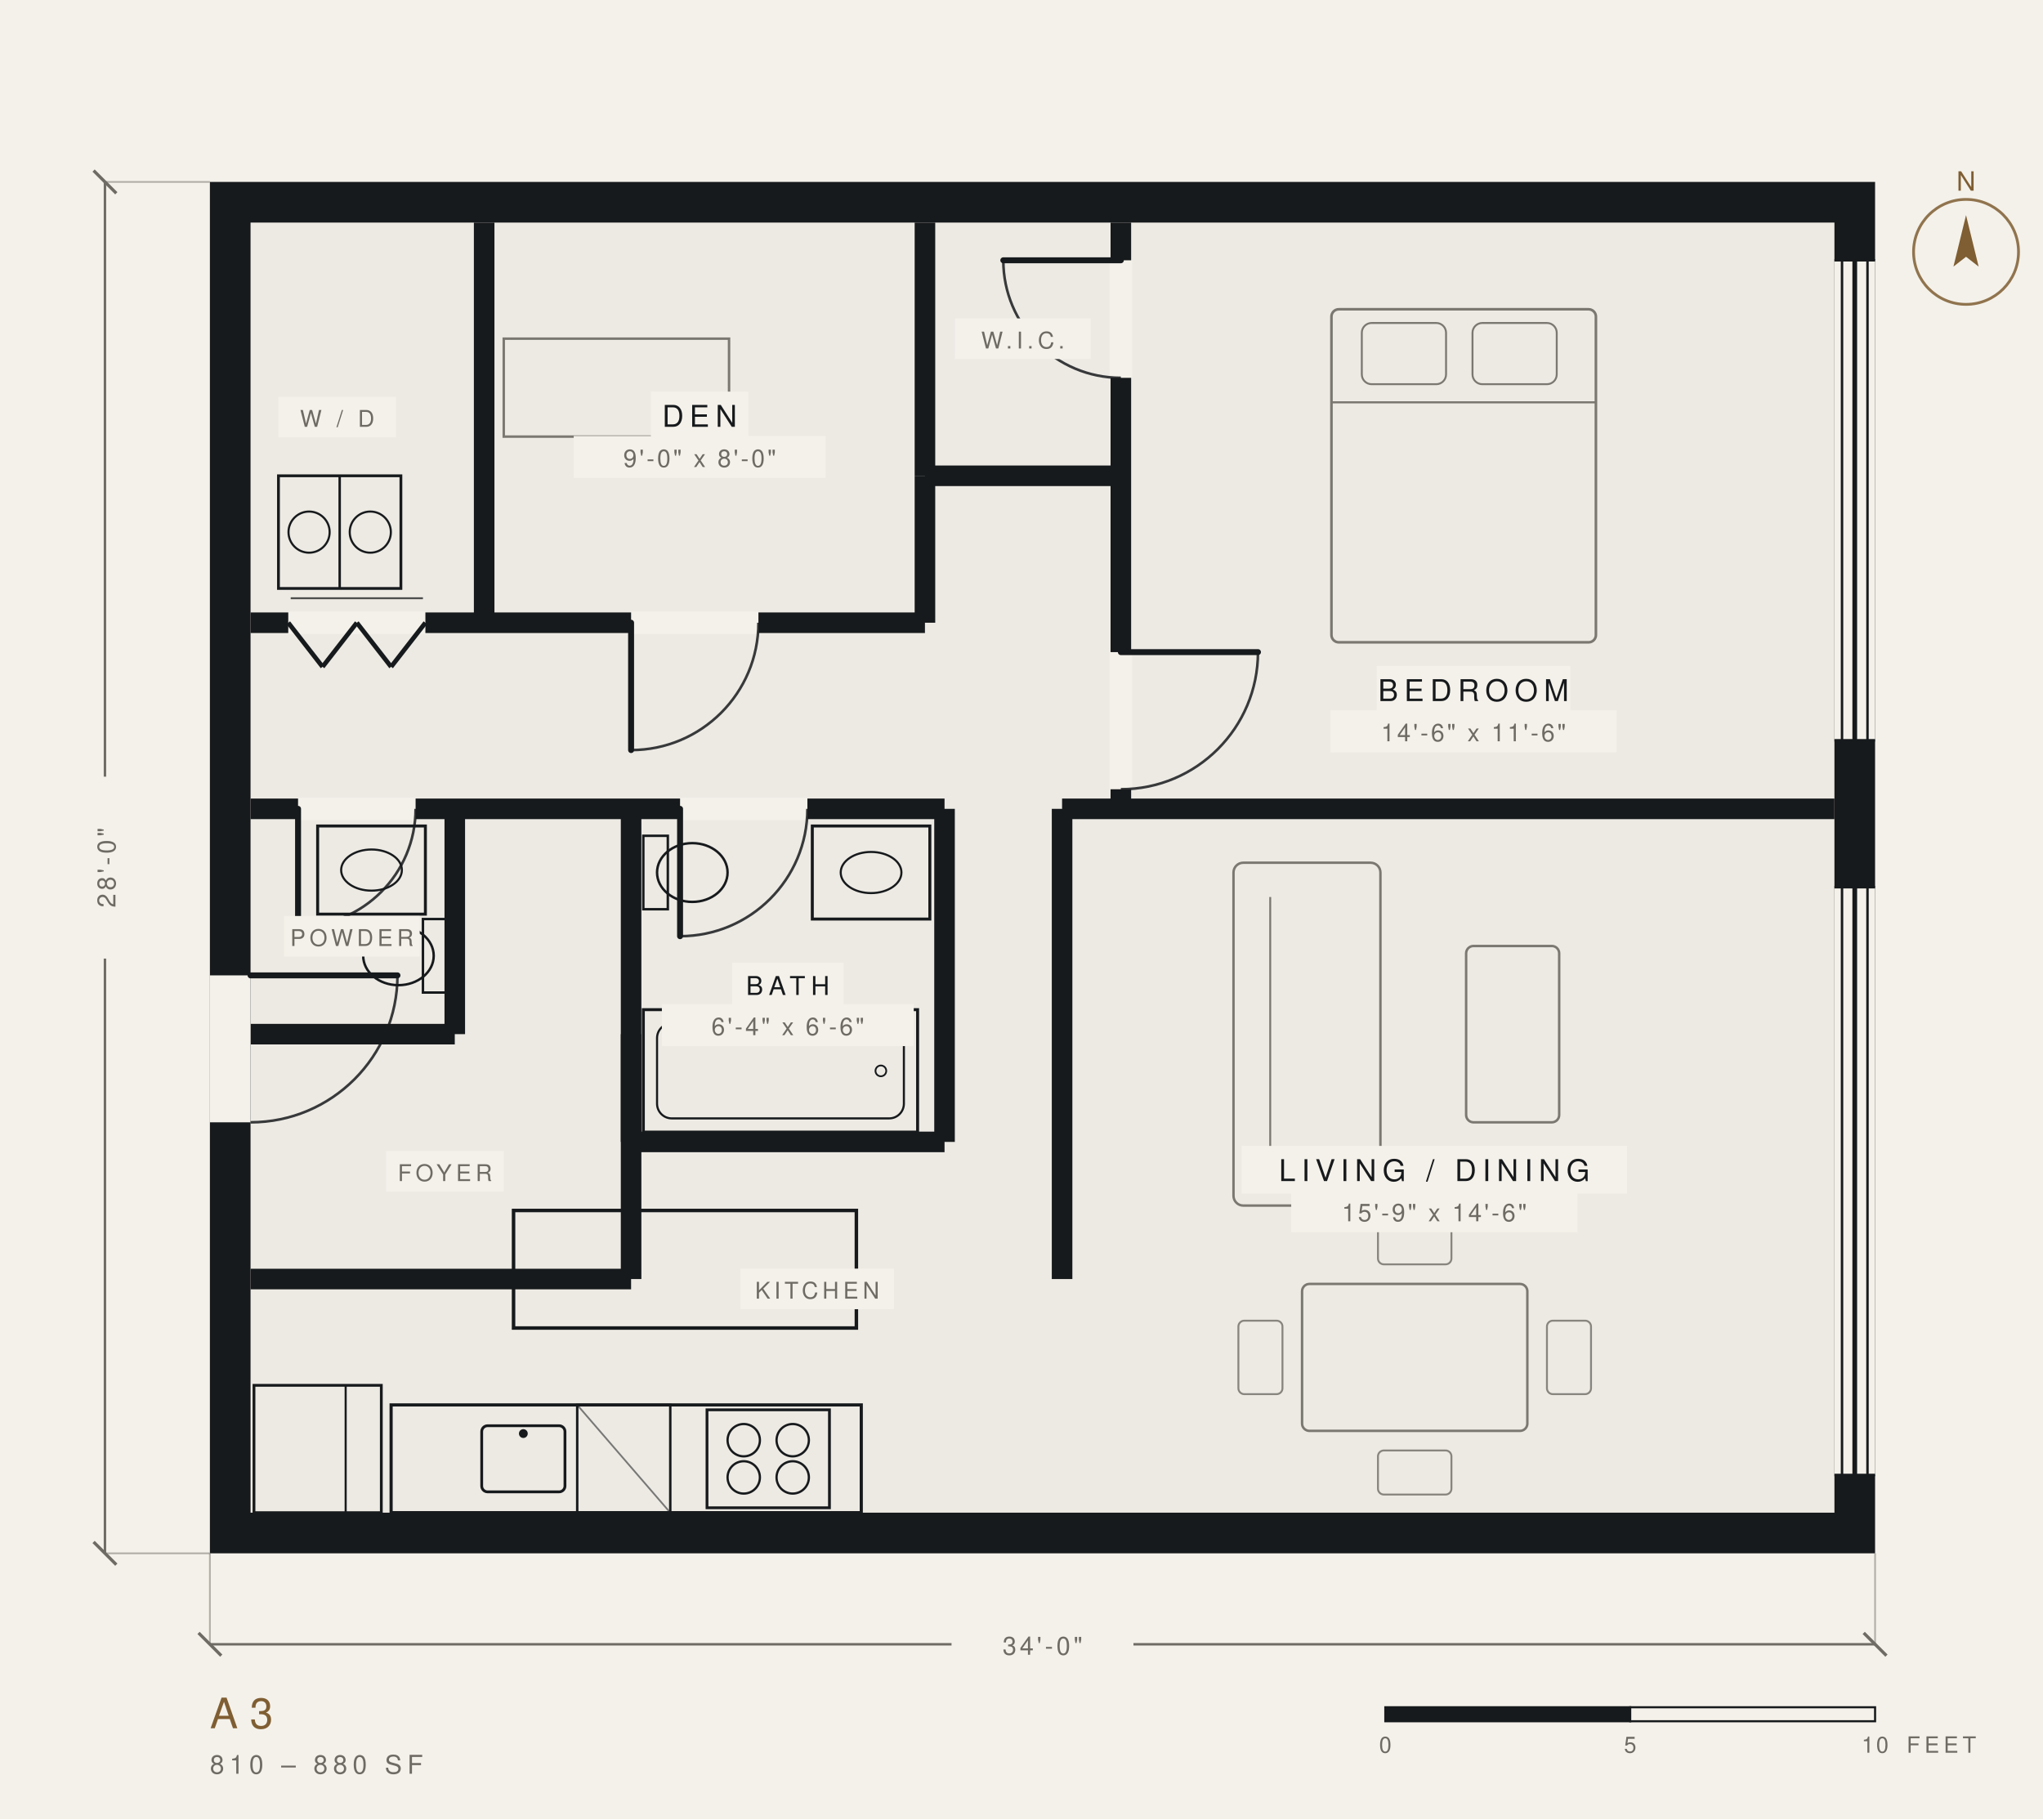
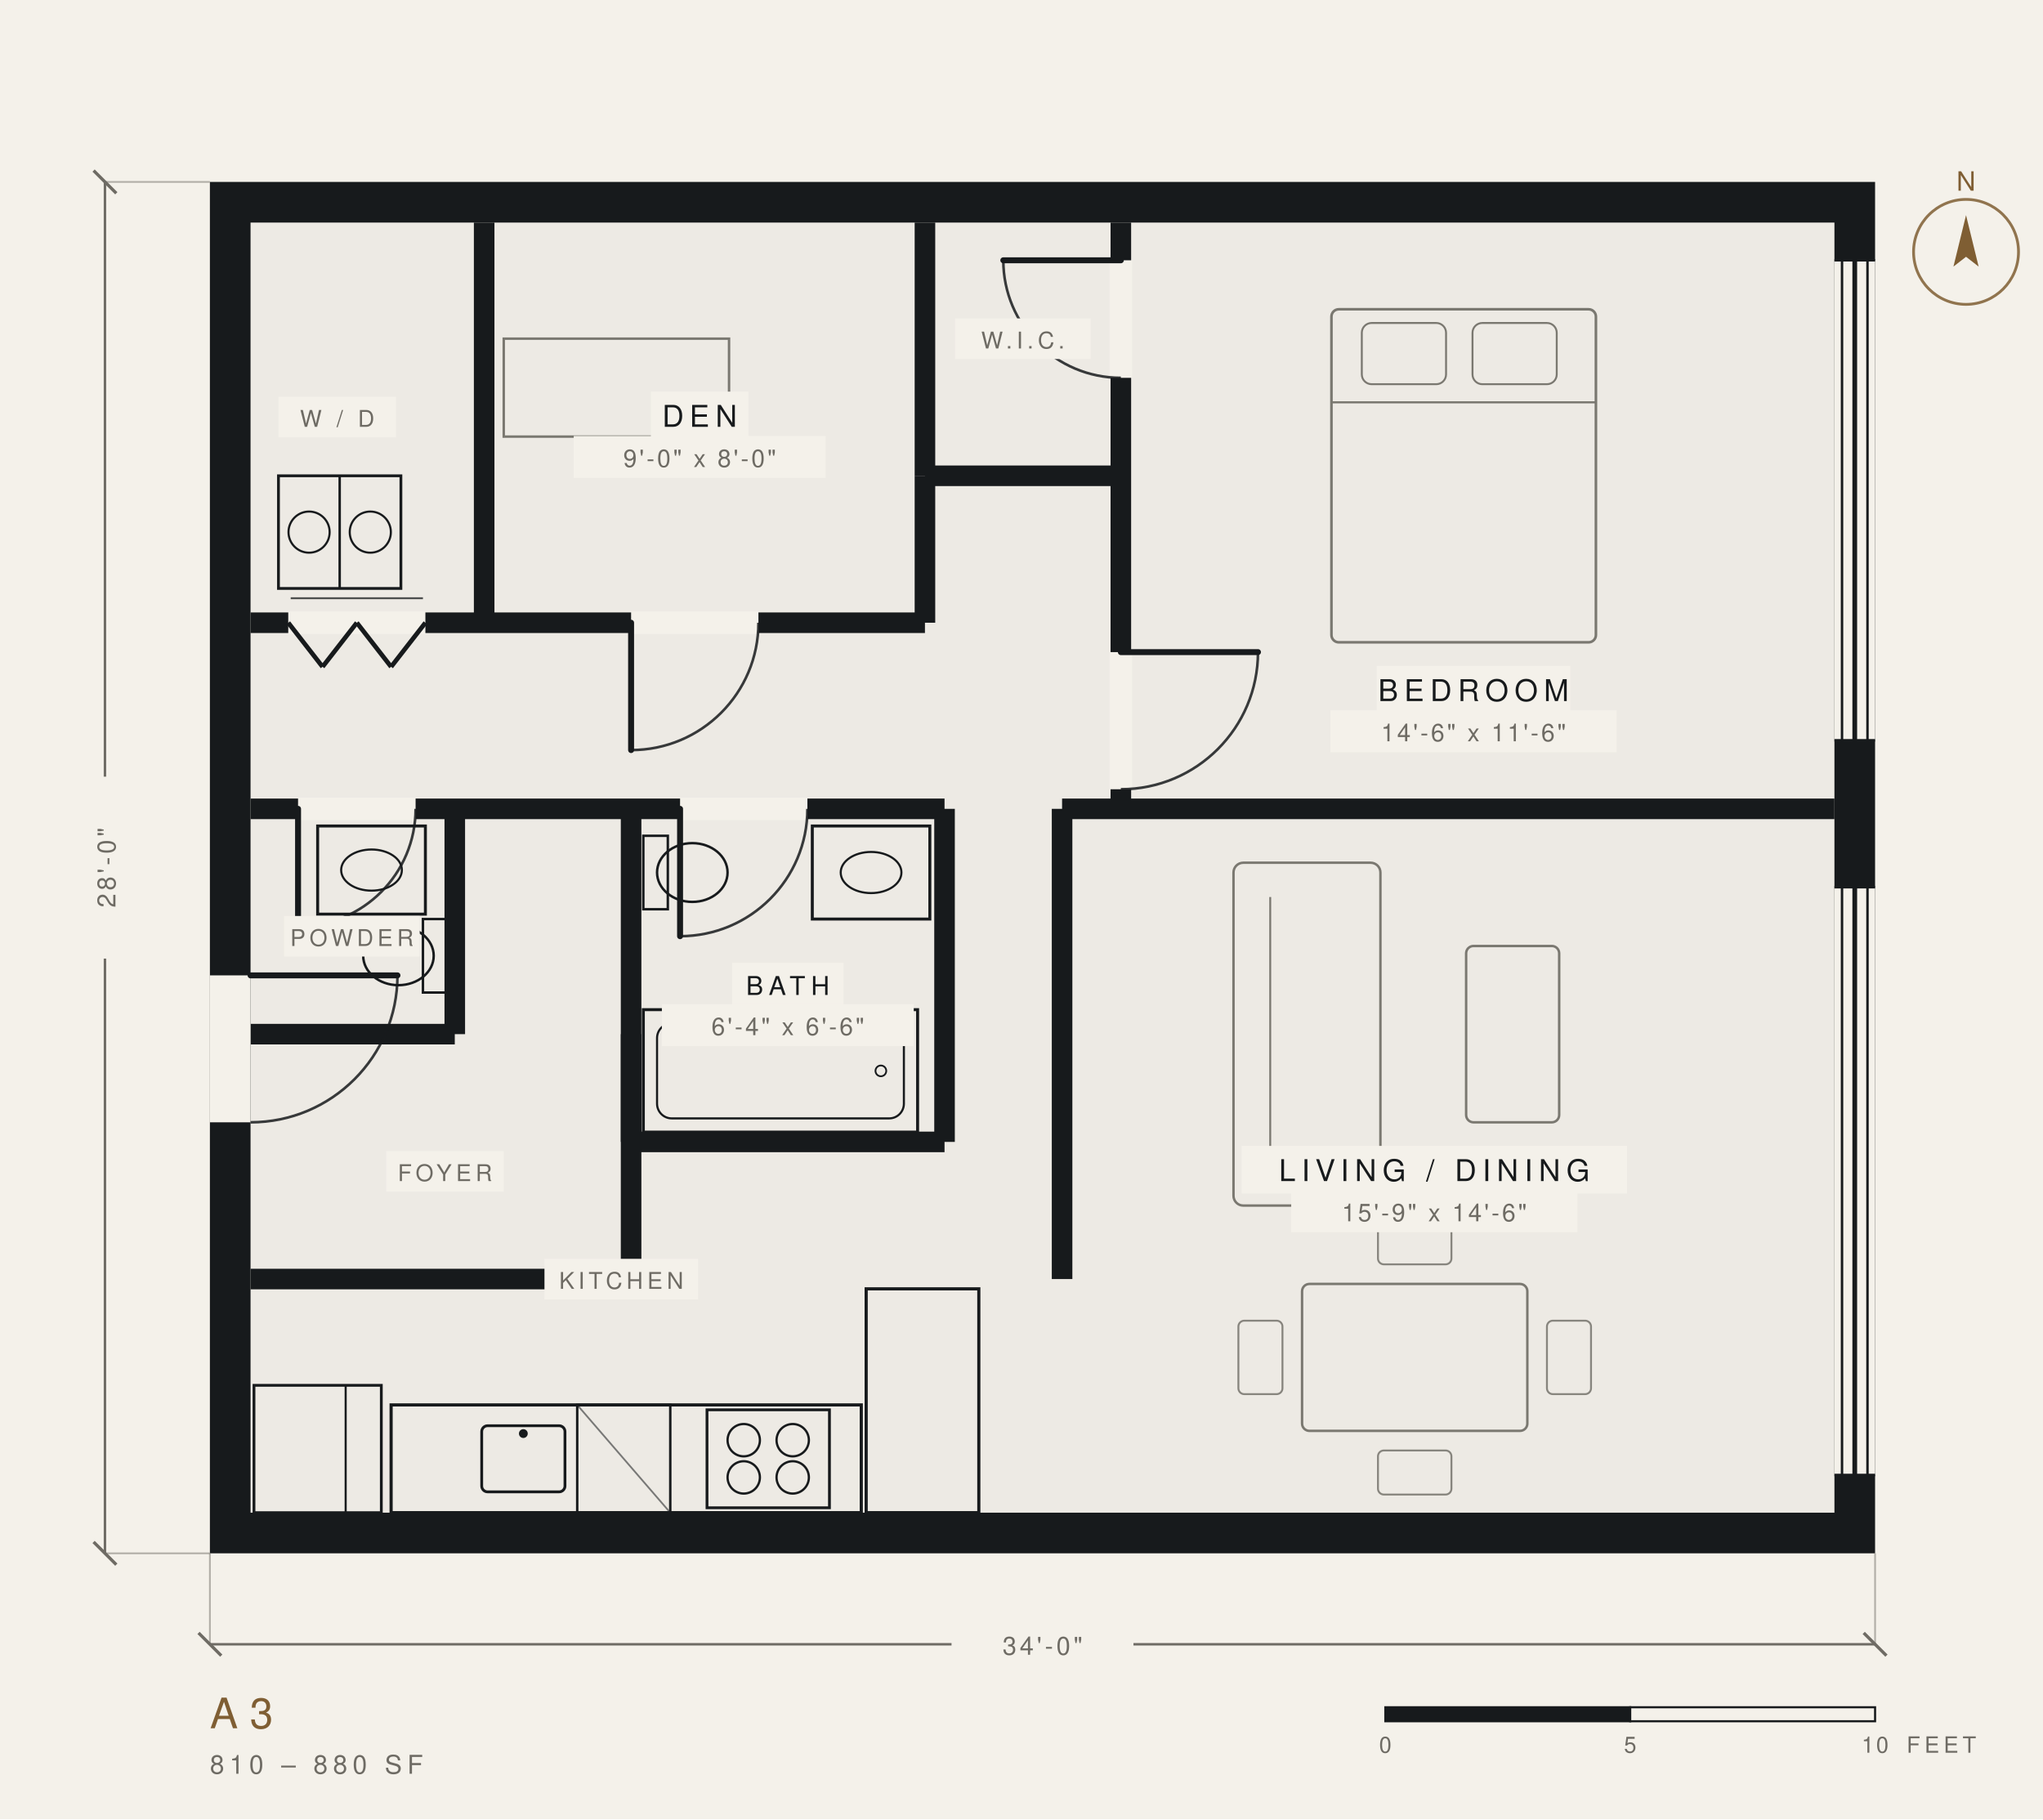
<svg xmlns="http://www.w3.org/2000/svg" viewBox="0 0 584.0 520.0" width="584.0" height="520.0" role="img" aria-label="A3 floor plan, One Bedroom and Den">
  <rect width="584.0" height="520.0" fill="#F4F1EA" />
  <g shape-rendering="geometricPrecision">
    <rect x="71.62" y="63.62" width="452.76" height="368.76" fill="#171A1C" opacity="0.035" />
    <path d="M 60.0 52.0 H 536.0 V 444.0 H 60.0 Z M 71.62 63.62 H 524.38 V 432.38 H 71.62 Z" fill="#171A1C" fill-rule="evenodd" />
    <rect x="317.46" y="63.62" width="5.88" height="167.58" fill="#171A1C" />
    <rect x="303.6" y="228.26" width="220.78" height="5.88" fill="#171A1C" />
    <rect x="261.46" y="63.62" width="5.88" height="72.38" fill="#171A1C" />
    <rect x="264.4" y="133.06" width="56.0" height="5.88" fill="#171A1C" />
    <rect x="135.46" y="63.62" width="5.88" height="114.38" fill="#171A1C" />
    <rect x="261.46" y="136.0" width="5.88" height="42.0" fill="#171A1C" />
    <rect x="71.62" y="175.06" width="192.78" height="5.88" fill="#171A1C" />
    <rect x="71.62" y="228.26" width="198.38" height="5.88" fill="#171A1C" />
    <rect x="127.06" y="231.2" width="5.88" height="64.4" fill="#171A1C" />
    <rect x="71.62" y="292.66" width="58.38" height="5.88" fill="#171A1C" />
    <rect x="177.46" y="231.2" width="5.88" height="95.2" fill="#171A1C" />
    <rect x="180.4" y="323.46" width="89.6" height="5.88" fill="#171A1C" />
    <rect x="267.06" y="231.2" width="5.88" height="95.2" fill="#171A1C" />
    <rect x="177.46" y="295.6" width="5.88" height="70.0" fill="#171A1C" />
    <rect x="71.62" y="362.66" width="108.78" height="5.88" fill="#171A1C" />
    <rect x="300.66" y="231.2" width="5.88" height="134.4" fill="#171A1C" />
    <rect x="524.38" y="74.4" width="11.62" height="137.2" fill="#F4F1EA" />
    <rect x="524.38" y="253.6" width="11.62" height="168.0" fill="#F4F1EA" />
    <rect x="60.0" y="278.8" width="11.62" height="42.0" fill="#F4F1EA" />
    <rect x="317.18" y="186.4" width="6.44" height="39.2" fill="#F4F1EA" />
    <rect x="317.18" y="74.4" width="6.44" height="33.6" fill="#F4F1EA" />
    <rect x="180.4" y="174.78" width="36.4" height="6.44" fill="#F4F1EA" />
    <rect x="82.4" y="174.78" width="39.2" height="6.44" fill="#F4F1EA" />
    <rect x="85.2" y="227.98" width="33.6" height="6.44" fill="#F4F1EA" />
    <rect x="194.4" y="227.98" width="36.4" height="6.44" fill="#F4F1EA" />
    <line x1="526.55" y1="74.4" x2="526.55" y2="211.6" stroke="#171A1C" stroke-width="0.7" />
    <line x1="530.19" y1="74.4" x2="530.19" y2="211.6" stroke="#171A1C" stroke-width="1.35" />
    <line x1="533.83" y1="74.4" x2="533.83" y2="211.6" stroke="#171A1C" stroke-width="0.7" />
    <line x1="524.38" y1="74.4" x2="536.0" y2="74.4" stroke="#171A1C" stroke-width="0.7" />
    <line x1="524.38" y1="211.6" x2="536.0" y2="211.6" stroke="#171A1C" stroke-width="0.7" />
    <line x1="526.55" y1="253.6" x2="526.55" y2="421.6" stroke="#171A1C" stroke-width="0.7" />
    <line x1="530.19" y1="253.6" x2="530.19" y2="421.6" stroke="#171A1C" stroke-width="1.35" />
    <line x1="533.83" y1="253.6" x2="533.83" y2="421.6" stroke="#171A1C" stroke-width="0.7" />
    <line x1="524.38" y1="253.6" x2="536.0" y2="253.6" stroke="#171A1C" stroke-width="0.7" />
    <line x1="524.38" y1="421.6" x2="536.0" y2="421.6" stroke="#171A1C" stroke-width="0.7" />
    <path d="M 71.62 320.8 A 42.0 42.0 0 0 0 113.62 278.8" fill="none" stroke="#171A1C" stroke-width="0.75" opacity="0.85" />
    <line x1="71.62" y1="278.8" x2="113.62" y2="278.8" stroke="#171A1C" stroke-width="1.7" stroke-linecap="round" />
    <path d="M 320.4 225.6 A 39.2 39.2 0 0 0 359.6 186.4" fill="none" stroke="#171A1C" stroke-width="0.75" opacity="0.85" />
    <line x1="320.4" y1="186.4" x2="359.6" y2="186.4" stroke="#171A1C" stroke-width="1.7" stroke-linecap="round" />
    <path d="M 320.4 108.0 A 33.6 33.6 0 0 1 286.8 74.4" fill="none" stroke="#171A1C" stroke-width="0.75" opacity="0.85" />
    <line x1="320.4" y1="74.4" x2="286.8" y2="74.4" stroke="#171A1C" stroke-width="1.7" stroke-linecap="round" />
    <path d="M 216.8 178.0 A 36.4 36.4 0 0 1 180.4 214.4" fill="none" stroke="#171A1C" stroke-width="0.75" opacity="0.85" />
    <line x1="180.4" y1="178.0" x2="180.4" y2="214.4" stroke="#171A1C" stroke-width="1.7" stroke-linecap="round" />
    <line x1="82.4" y1="178.0" x2="92.2" y2="190.6" stroke="#171A1C" stroke-width="1.3" />
    <line x1="92.2" y1="190.6" x2="102.0" y2="178.0" stroke="#171A1C" stroke-width="1.3" />
    <line x1="102.0" y1="178.0" x2="111.8" y2="190.6" stroke="#171A1C" stroke-width="1.3" />
    <line x1="111.8" y1="190.6" x2="121.6" y2="178.0" stroke="#171A1C" stroke-width="1.3" />
    <path d="M 118.8 231.2 A 33.6 33.6 0 0 1 85.2 264.8" fill="none" stroke="#171A1C" stroke-width="0.75" opacity="0.85" />
    <line x1="85.2" y1="231.2" x2="85.2" y2="264.8" stroke="#171A1C" stroke-width="1.7" stroke-linecap="round" />
    <path d="M 230.8 231.2 A 36.4 36.4 0 0 1 194.4 267.6" fill="none" stroke="#171A1C" stroke-width="0.75" opacity="0.85" />
    <line x1="194.4" y1="231.2" x2="194.4" y2="267.6" stroke="#171A1C" stroke-width="1.7" stroke-linecap="round" />
    <line x1="83.1" y1="171.0" x2="120.9" y2="171.0" stroke="#171A1C" stroke-width="0.55" opacity="0.75" />
    <rect x="72.6" y="395.98" width="36.4" height="36.4" fill="none" stroke="#171A1C" stroke-width="0.8" />
    <line x1="98.81" y1="395.98" x2="98.81" y2="432.38" stroke="#171A1C" stroke-width="0.6" />
    <rect x="111.8" y="401.58" width="134.4" height="30.8" fill="none" stroke="#171A1C" stroke-width="0.9" />
    <rect x="137.7" y="407.53" width="23.8" height="18.9" fill="none" stroke="#171A1C" stroke-width="0.8" rx="1.68" />
    <circle cx="149.6" cy="409.77" r="1.26" fill="#171A1C" />
    <rect x="165.0" y="401.58" width="26.6" height="30.8" fill="none" stroke="#171A1C" stroke-width="0.7" />
    <line x1="165.0" y1="401.58" x2="191.6" y2="432.38" stroke="#171A1C" stroke-width="0.5" opacity="0.55" />
    <rect x="202.1" y="402.98" width="35.0" height="28.0" fill="none" stroke="#171A1C" stroke-width="0.8" />
    <circle cx="212.6" cy="411.66" r="4.62" fill="none" stroke="#171A1C" stroke-width="0.65" />
    <circle cx="212.6" cy="422.3" r="4.62" fill="none" stroke="#171A1C" stroke-width="0.65" />
    <circle cx="226.6" cy="411.66" r="4.62" fill="none" stroke="#171A1C" stroke-width="0.65" />
    <circle cx="226.6" cy="422.3" r="4.62" fill="none" stroke="#171A1C" stroke-width="0.65" />
-     <rect x="146.8" y="346.0" width="98.0" height="33.6" fill="none" stroke="#171A1C" stroke-width="1.0" />
+     <rect x="247.6" y="368.4" width="32.2" height="63.98" fill="none" stroke="#171A1C" stroke-width="0.9" />
    <rect x="183.9" y="288.6" width="78.4" height="35.0" fill="none" stroke="#171A1C" stroke-width="0.85" />
    <rect x="187.82" y="292.52" width="70.56" height="27.16" fill="none" stroke="#171A1C" stroke-width="0.6" rx="4.2" />
    <circle cx="251.8" cy="306.1" r="1.54" fill="none" stroke="#171A1C" stroke-width="0.5" />
    <rect x="232.2" y="236.1" width="33.6" height="26.6" fill="none" stroke="#171A1C" stroke-width="0.85" />
    <ellipse cx="249.0" cy="249.4" rx="8.68" ry="5.88" fill="none" stroke="#171A1C" stroke-width="0.6" />
    <g transform="translate(195.8,249.4) rotate(270)">
      <rect x="-10.5" y="-11.9" width="21.0" height="7.0" fill="none" stroke="#171A1C" stroke-width="0.7" />
      <ellipse cx="0" cy="2.1" rx="8.4" ry="10.08" fill="none" stroke="#171A1C" stroke-width="0.7" />
    </g>
    <rect x="90.8" y="236.1" width="30.8" height="25.2" fill="none" stroke="#171A1C" stroke-width="0.85" />
    <ellipse cx="106.2" cy="248.7" rx="8.68" ry="5.88" fill="none" stroke="#171A1C" stroke-width="0.6" />
    <g transform="translate(116.0,273.2) rotate(90)">
      <rect x="-10.5" y="-11.9" width="21.0" height="7.0" fill="none" stroke="#171A1C" stroke-width="0.7" />
      <ellipse cx="0" cy="2.1" rx="8.4" ry="10.08" fill="none" stroke="#171A1C" stroke-width="0.7" />
    </g>
    <rect x="79.6" y="136.0" width="35.0" height="32.2" fill="none" stroke="#171A1C" stroke-width="0.8" />
    <line x1="97.1" y1="136.0" x2="97.1" y2="168.2" stroke="#171A1C" stroke-width="0.7" />
    <circle cx="88.35" cy="152.1" r="5.88" fill="none" stroke="#171A1C" stroke-width="0.6" />
    <circle cx="105.85" cy="152.1" r="5.88" fill="none" stroke="#171A1C" stroke-width="0.6" />
    <g transform="translate(418.4,136.0) rotate(0)" opacity="0.9">
      <rect x="-37.8" y="-47.6" width="75.6" height="95.2" rx="2.1" fill="none" stroke="#6E6B64" stroke-width="0.75" />
      <line x1="-37.8" y1="-21.0" x2="37.8" y2="-21.0" stroke="#6E6B64" stroke-width="0.6" />
      <rect x="-29.12" y="-43.68" width="24.08" height="17.5" rx="2.8" fill="none" stroke="#6E6B64" stroke-width="0.55" />
      <rect x="2.52" y="-43.68" width="24.08" height="17.5" rx="2.8" fill="none" stroke="#6E6B64" stroke-width="0.55" />
    </g>
    <g transform="translate(373.6,295.6) rotate(270)" opacity="0.9">
      <rect x="-49.0" y="-21.0" width="98.0" height="42.0" rx="2.8" fill="none" stroke="#6E6B64" stroke-width="0.7" />
      <line x1="-39.2" y1="-10.5" x2="39.2" y2="-10.5" stroke="#6E6B64" stroke-width="0.55" />
    </g>
    <rect x="419.1" y="270.4" width="26.6" height="50.4" rx="2.1" fill="none" stroke="#6E6B64" stroke-width="0.7" opacity="0.9" />
    <rect x="372.2" y="367.0" width="64.4" height="42.0" rx="2.1" fill="none" stroke="#6E6B64" stroke-width="0.7" opacity="0.9" />
    <rect x="393.9" y="348.8" width="21.0" height="12.6" rx="1.68" fill="none" stroke="#6E6B64" stroke-width="0.55" opacity="0.8" />
    <rect x="393.9" y="414.6" width="21.0" height="12.6" rx="1.68" fill="none" stroke="#6E6B64" stroke-width="0.55" opacity="0.8" />
    <rect x="354.0" y="377.5" width="12.6" height="21.0" rx="1.68" fill="none" stroke="#6E6B64" stroke-width="0.55" opacity="0.8" />
    <rect x="442.2" y="377.5" width="12.6" height="21.0" rx="1.68" fill="none" stroke="#6E6B64" stroke-width="0.55" opacity="0.8" />
    <rect x="144.0" y="96.8" width="64.4" height="28.0" fill="none" stroke="#6E6B64" stroke-width="0.7" opacity="0.9" />
    <rect x="393.54" y="190.34" width="55.32" height="13.6" fill="#F4F1EA" />
    <text x="421.2" y="200.4" font-family="Jost, 'Helvetica Neue', Helvetica, Arial, sans-serif" font-size="8.6" fill="#171A1C" letter-spacing="1.7" text-anchor="middle" font-weight="500">BEDROOM</text>
    <rect x="380.3" y="203.02" width="81.8" height="12.0" fill="#F4F1EA" />
    <text x="421.2" y="211.9" font-family="Jost, 'Helvetica Neue', Helvetica, Arial, sans-serif" font-size="7" fill="#6E6B64" letter-spacing="0.7" text-anchor="middle" font-weight="400">14'-6" x 11'-6"</text>
    <rect x="354.9" y="327.54" width="110.2" height="13.6" fill="#F4F1EA" />
    <text x="410.0" y="337.6" font-family="Jost, 'Helvetica Neue', Helvetica, Arial, sans-serif" font-size="8.6" fill="#171A1C" letter-spacing="1.7" text-anchor="middle" font-weight="500">LIVING / DINING</text>
    <rect x="369.1" y="340.22" width="81.8" height="12.0" fill="#F4F1EA" />
    <text x="410.0" y="349.1" font-family="Jost, 'Helvetica Neue', Helvetica, Arial, sans-serif" font-size="7" fill="#6E6B64" letter-spacing="0.7" text-anchor="middle" font-weight="400">15'-9" x 14'-6"</text>
    <rect x="186.06" y="111.94" width="27.88" height="13.6" fill="#F4F1EA" />
    <text x="200.0" y="122.0" font-family="Jost, 'Helvetica Neue', Helvetica, Arial, sans-serif" font-size="8.6" fill="#171A1C" letter-spacing="1.7" text-anchor="middle" font-weight="500">DEN</text>
    <rect x="164.0" y="124.62" width="72.0" height="12.0" fill="#F4F1EA" />
    <text x="200.0" y="133.5" font-family="Jost, 'Helvetica Neue', Helvetica, Arial, sans-serif" font-size="7" fill="#6E6B64" letter-spacing="0.7" text-anchor="middle" font-weight="400">9'-0" x 8'-0"</text>
-     <rect x="211.64" y="362.62" width="43.92" height="11.6" fill="#F4F1EA" />
-     <text x="233.6" y="371.2" font-family="Jost, 'Helvetica Neue', Helvetica, Arial, sans-serif" font-size="6.6" fill="#6E6B64" letter-spacing="1.2" text-anchor="middle" font-weight="500">KITCHEN</text>
+     <rect x="155.64" y="359.82" width="43.92" height="11.6" fill="#F4F1EA" />
+     <text x="177.6" y="368.4" font-family="Jost, 'Helvetica Neue', Helvetica, Arial, sans-serif" font-size="6.6" fill="#6E6B64" letter-spacing="1.2" text-anchor="middle" font-weight="500">KITCHEN</text>
    <rect x="209.27" y="275.22" width="31.86" height="12.4" fill="#F4F1EA" />
    <text x="225.2" y="284.4" font-family="Jost, 'Helvetica Neue', Helvetica, Arial, sans-serif" font-size="7.4" fill="#171A1C" letter-spacing="1.7" text-anchor="middle" font-weight="500">BATH</text>
    <rect x="189.2" y="287.02" width="72.0" height="12.0" fill="#F4F1EA" />
    <text x="225.2" y="295.9" font-family="Jost, 'Helvetica Neue', Helvetica, Arial, sans-serif" font-size="7" fill="#6E6B64" letter-spacing="0.7" text-anchor="middle" font-weight="400">6'-4" x 6'-6"</text>
    <rect x="81.22" y="261.82" width="38.76" height="11.6" fill="#F4F1EA" />
    <text x="100.6" y="270.4" font-family="Jost, 'Helvetica Neue', Helvetica, Arial, sans-serif" font-size="6.6" fill="#6E6B64" letter-spacing="1.2" text-anchor="middle" font-weight="500">POWDER</text>
    <rect x="79.6" y="113.42" width="33.6" height="11.6" fill="#F4F1EA" />
    <text x="96.4" y="122.0" font-family="Jost, 'Helvetica Neue', Helvetica, Arial, sans-serif" font-size="6.6" fill="#6E6B64" letter-spacing="1.2" text-anchor="middle" font-weight="500">W / D</text>
    <rect x="110.4" y="329.02" width="33.6" height="11.6" fill="#F4F1EA" />
    <text x="127.2" y="337.6" font-family="Jost, 'Helvetica Neue', Helvetica, Arial, sans-serif" font-size="6.6" fill="#6E6B64" letter-spacing="1.2" text-anchor="middle" font-weight="500">FOYER</text>
    <rect x="273.02" y="91.02" width="38.76" height="11.6" fill="#F4F1EA" />
    <text x="292.4" y="99.6" font-family="Jost, 'Helvetica Neue', Helvetica, Arial, sans-serif" font-size="6.6" fill="#6E6B64" letter-spacing="1.2" text-anchor="middle" font-weight="500">W.I.C.</text>
    <line x1="60.0" y1="470.0" x2="536.0" y2="470.0" stroke="#6E6B64" stroke-width="0.7" />
    <line x1="56.75" y1="466.75" x2="63.25" y2="473.25" stroke="#6E6B64" stroke-width="0.9" />
    <line x1="532.75" y1="466.75" x2="539.25" y2="473.25" stroke="#6E6B64" stroke-width="0.9" />
    <line x1="60.0" y1="470.0" x2="60.0" y2="444.0" stroke="#6E6B64" stroke-width="0.5" opacity="0.5" />
    <line x1="536.0" y1="470.0" x2="536.0" y2="444.0" stroke="#6E6B64" stroke-width="0.5" opacity="0.5" />
    <rect x="272.0" y="464.5" width="52" height="10" fill="#F4F1EA" />
    <text x="298.0" y="473.0" font-family="Jost, 'Helvetica Neue', Helvetica, Arial, sans-serif" font-size="7.2" fill="#6E6B64" letter-spacing="0.9" text-anchor="middle" font-weight="400">34'-0"</text>
    <line x1="30.0" y1="52.0" x2="30.0" y2="444.0" stroke="#6E6B64" stroke-width="0.7" />
    <line x1="26.75" y1="48.75" x2="33.25" y2="55.25" stroke="#6E6B64" stroke-width="0.9" />
    <line x1="26.75" y1="440.75" x2="33.25" y2="447.25" stroke="#6E6B64" stroke-width="0.9" />
    <line x1="30.0" y1="52.0" x2="60.0" y2="52.0" stroke="#6E6B64" stroke-width="0.5" opacity="0.5" />
    <line x1="30.0" y1="444.0" x2="60.0" y2="444.0" stroke="#6E6B64" stroke-width="0.5" opacity="0.5" />
    <rect x="24.5" y="222.0" width="10" height="52" fill="#F4F1EA" />
    <text x="33.0" y="248.0" font-family="Jost, 'Helvetica Neue', Helvetica, Arial, sans-serif" font-size="7.2" fill="#6E6B64" letter-spacing="0.9" text-anchor="middle" font-weight="400" transform="rotate(-90 33.0 248.0)">28'-0"</text>
    <g transform="translate(562.0,72)">
      <circle cx="0" cy="0" r="15" fill="none" stroke="#7F5E33" stroke-width="0.8" opacity="0.85" />
      <path d="M 0 -10.5 L 3.6 4.2 L 0 1.4 L -3.6 4.2 Z" fill="#7F5E33" />
      <text x="0" y="-17.5" font-family="Jost, 'Helvetica Neue', Helvetica, Arial, sans-serif" font-size="7.6" fill="#7F5E33" letter-spacing="1.4" text-anchor="middle" font-weight="500">N</text>
    </g>
    <text x="60" y="494.0" font-family="Jost, 'Helvetica Neue', Helvetica, Arial, sans-serif" font-size="12" fill="#7F5E33" letter-spacing="3.4" font-weight="500">A3</text>
    <text x="60" y="507.0" font-family="Jost, 'Helvetica Neue', Helvetica, Arial, sans-serif" font-size="7.4" fill="#6E6B64" letter-spacing="1.5">810 – 880 SF</text>
    <rect x="396.0" y="488.0" width="70.0" height="4.0" fill="#171A1C" stroke="#171A1C" stroke-width="0.6" />
    <rect x="466.0" y="488.0" width="70.0" height="4.0" fill="#F4F1EA" stroke="#171A1C" stroke-width="0.6" />
    <text x="396.0" y="501.0" font-family="Jost, 'Helvetica Neue', Helvetica, Arial, sans-serif" font-size="6.4" fill="#6E6B64" letter-spacing="0.6" text-anchor="middle">0</text>
    <text x="466.0" y="501.0" font-family="Jost, 'Helvetica Neue', Helvetica, Arial, sans-serif" font-size="6.4" fill="#6E6B64" letter-spacing="0.6" text-anchor="middle">5</text>
    <text x="536.0" y="501.0" font-family="Jost, 'Helvetica Neue', Helvetica, Arial, sans-serif" font-size="6.4" fill="#6E6B64" letter-spacing="0.6" text-anchor="middle">10</text>
    <text x="545.0" y="501.0" font-family="Jost, 'Helvetica Neue', Helvetica, Arial, sans-serif" font-size="6.4" fill="#6E6B64" letter-spacing="1.2">FEET</text>
  </g>
</svg>
